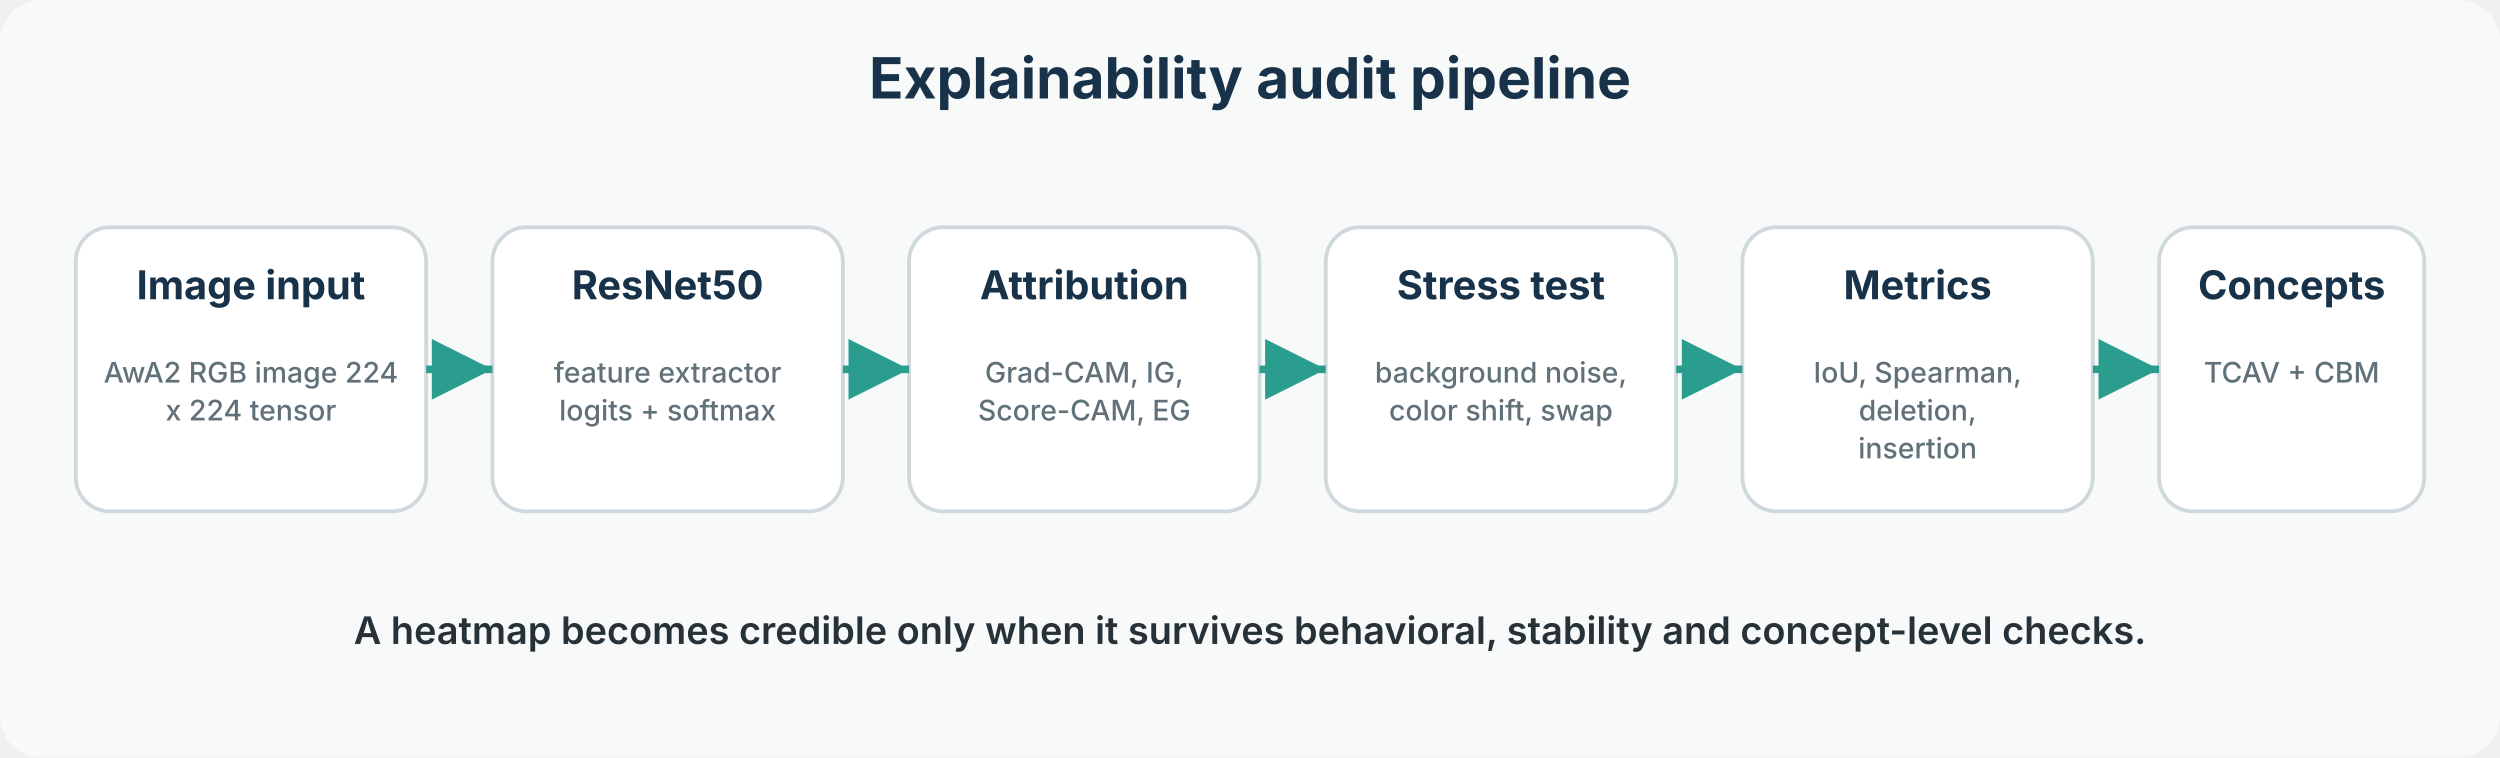
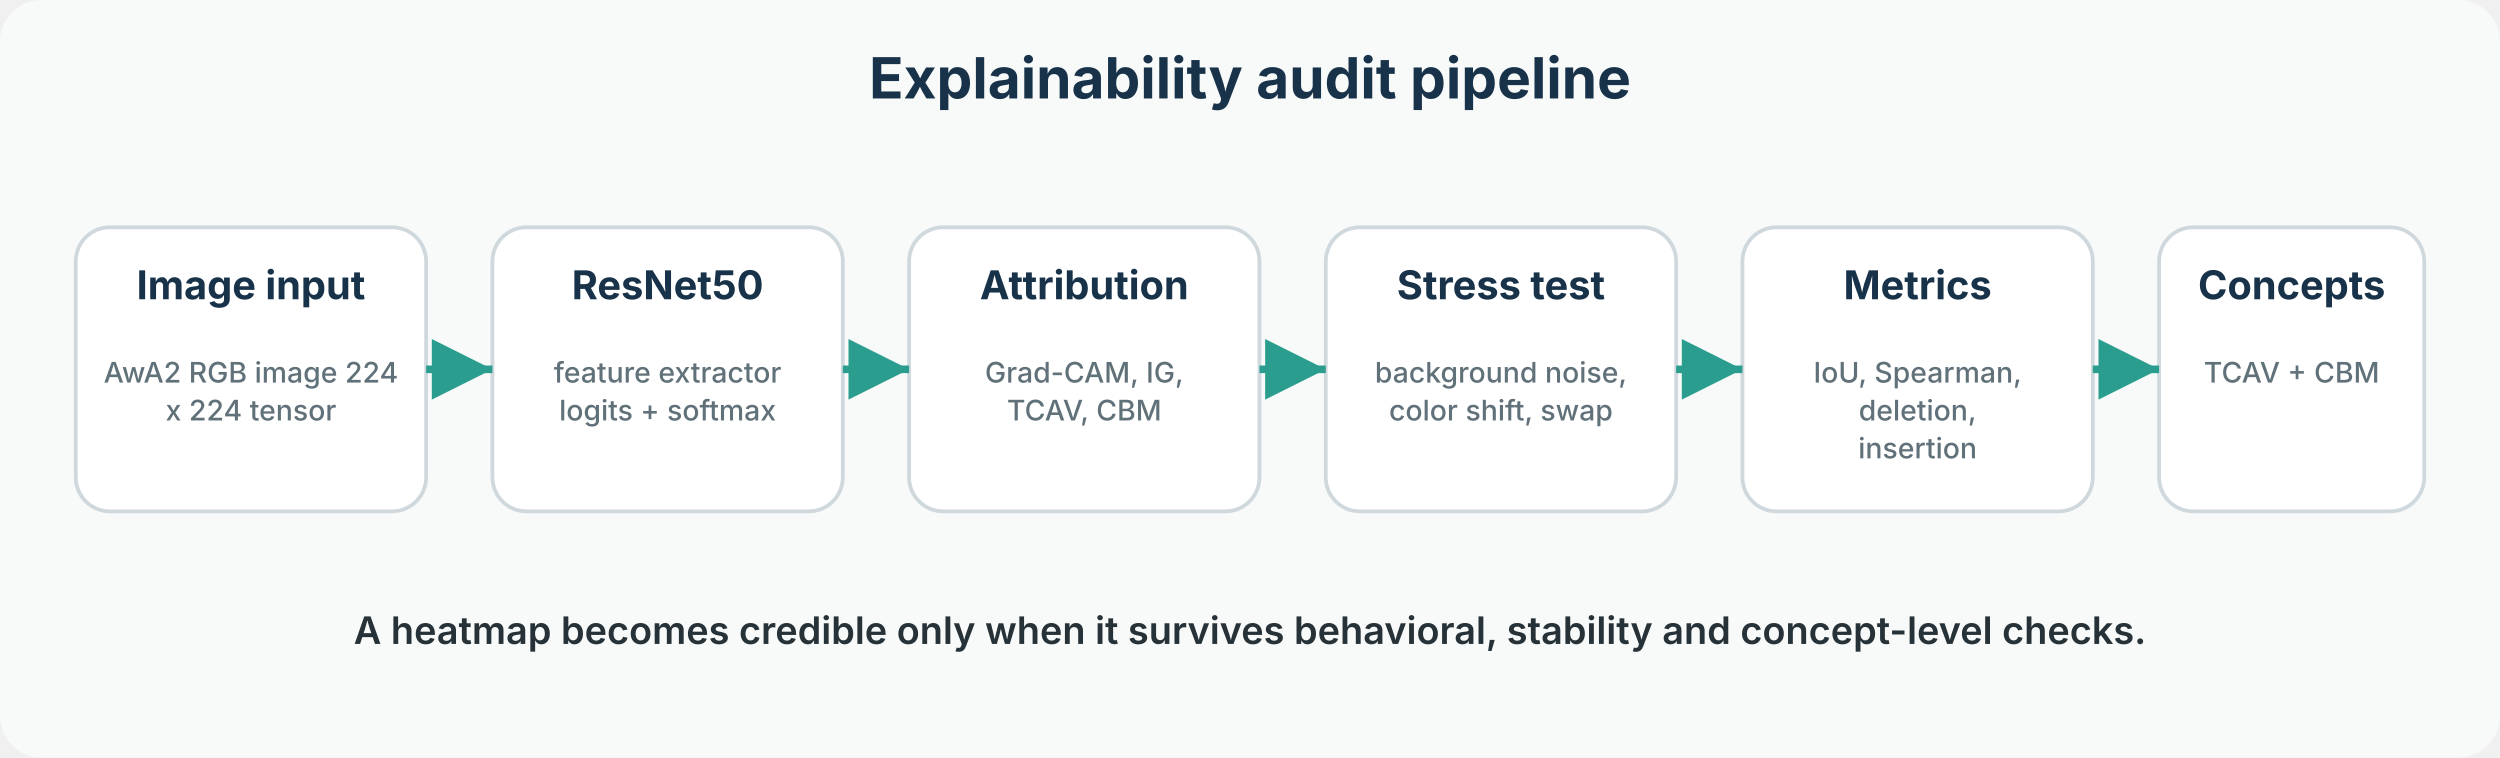
<svg xmlns="http://www.w3.org/2000/svg" width="1320" height="400" viewBox="0 0 1320 400" role="img">
  <rect width="100%" height="100%" rx="22" fill="#f7faf9" />
  <defs>
    <marker id="arrow" markerWidth="12" markerHeight="12" refX="10" refY="6" orient="auto">
      <path d="M2,2 L10,6 L2,10 Z" fill="#2a9d8f" />
    </marker>
  </defs>
  <text x="660" y="52" font-family="Inter, Arial, sans-serif" font-size="30" font-weight="700" fill="#18324a" text-anchor="middle">Explainability audit pipeline</text>
  <rect x="40" y="120" width="185" height="150" rx="18" fill="#ffffff" stroke="#cfd8dc" stroke-width="2" />
  <text x="132.5" y="158" font-family="Inter, Arial, sans-serif" font-size="21" font-weight="700" fill="#18324a" text-anchor="middle">Image input</text>
  <text x="132.5" y="202" font-family="Inter, Arial, sans-serif" font-size="15" font-weight="500" fill="#61717a" text-anchor="middle">AwA2 RGB image 224</text>
  <text x="132.5" y="222" font-family="Inter, Arial, sans-serif" font-size="15" font-weight="500" fill="#61717a" text-anchor="middle">x 224 tensor</text>
  <rect x="260" y="120" width="185" height="150" rx="18" fill="#ffffff" stroke="#cfd8dc" stroke-width="2" />
  <text x="352.5" y="158" font-family="Inter, Arial, sans-serif" font-size="21" font-weight="700" fill="#18324a" text-anchor="middle">ResNet50</text>
  <text x="352.5" y="202" font-family="Inter, Arial, sans-serif" font-size="15" font-weight="500" fill="#61717a" text-anchor="middle">feature extractor</text>
  <text x="352.5" y="222" font-family="Inter, Arial, sans-serif" font-size="15" font-weight="500" fill="#61717a" text-anchor="middle">logits + softmax</text>
  <rect x="480" y="120" width="185" height="150" rx="18" fill="#ffffff" stroke="#cfd8dc" stroke-width="2" />
  <text x="572.5" y="158" font-family="Inter, Arial, sans-serif" font-size="21" font-weight="700" fill="#18324a" text-anchor="middle">Attribution</text>
  <text x="572.5" y="202" font-family="Inter, Arial, sans-serif" font-size="15" font-weight="500" fill="#61717a" text-anchor="middle">Grad-CAM, IG,</text>
-   <text x="572.5" y="222" font-family="Inter, Arial, sans-serif" font-size="15" font-weight="500" fill="#61717a" text-anchor="middle">Score-CAM, EG</text>
+   <text x="572.5" y="222" font-family="Inter, Arial, sans-serif" font-size="15" font-weight="500" fill="#61717a" text-anchor="middle">TCAV, CBM</text>
  <rect x="700" y="120" width="185" height="150" rx="18" fill="#ffffff" stroke="#cfd8dc" stroke-width="2" />
  <text x="792.5" y="158" font-family="Inter, Arial, sans-serif" font-size="21" font-weight="700" fill="#18324a" text-anchor="middle">Stress test</text>
  <text x="792.5" y="202" font-family="Inter, Arial, sans-serif" font-size="15" font-weight="500" fill="#61717a" text-anchor="middle">background noise,</text>
  <text x="792.5" y="222" font-family="Inter, Arial, sans-serif" font-size="15" font-weight="500" fill="#61717a" text-anchor="middle">color shift, swap</text>
  <rect x="920" y="120" width="185" height="150" rx="18" fill="#ffffff" stroke="#cfd8dc" stroke-width="2" />
  <text x="1012.5" y="158" font-family="Inter, Arial, sans-serif" font-size="21" font-weight="700" fill="#18324a" text-anchor="middle">Metrics</text>
  <text x="1012.5" y="202" font-family="Inter, Arial, sans-serif" font-size="15" font-weight="500" fill="#61717a" text-anchor="middle">IoU, Spearman,</text>
  <text x="1012.5" y="222" font-family="Inter, Arial, sans-serif" font-size="15" font-weight="500" fill="#61717a" text-anchor="middle">deletion,</text>
  <text x="1012.5" y="242" font-family="Inter, Arial, sans-serif" font-size="15" font-weight="500" fill="#61717a" text-anchor="middle">insertion</text>
  <rect x="1140" y="120" width="140" height="150" rx="18" fill="#ffffff" stroke="#cfd8dc" stroke-width="2" />
  <text x="1210.0" y="158" font-family="Inter, Arial, sans-serif" font-size="21" font-weight="700" fill="#18324a" text-anchor="middle">Concepts</text>
  <text x="1210.0" y="202" font-family="Inter, Arial, sans-serif" font-size="15" font-weight="500" fill="#61717a" text-anchor="middle">TCAV + CBM</text>
  <path d="M225 195 C 242.5 195, 242.5 195, 260 195" fill="none" stroke="#2a9d8f" stroke-width="4" marker-end="url(#arrow)" />
  <path d="M445 195 C 462.5 195, 462.5 195, 480 195" fill="none" stroke="#2a9d8f" stroke-width="4" marker-end="url(#arrow)" />
  <path d="M665 195 C 682.5 195, 682.5 195, 700 195" fill="none" stroke="#2a9d8f" stroke-width="4" marker-end="url(#arrow)" />
  <path d="M885 195 C 902.5 195, 902.5 195, 920 195" fill="none" stroke="#2a9d8f" stroke-width="4" marker-end="url(#arrow)" />
  <path d="M1105 195 C 1122.5 195, 1122.5 195, 1140 195" fill="none" stroke="#2a9d8f" stroke-width="4" marker-end="url(#arrow)" />
  <text x="660" y="340" font-family="Inter, Arial, sans-serif" font-size="20" font-weight="600" fill="#263238" text-anchor="middle">A heatmap becomes credible only when it survives behavioral, stability and concept-level checks.</text>
</svg>
